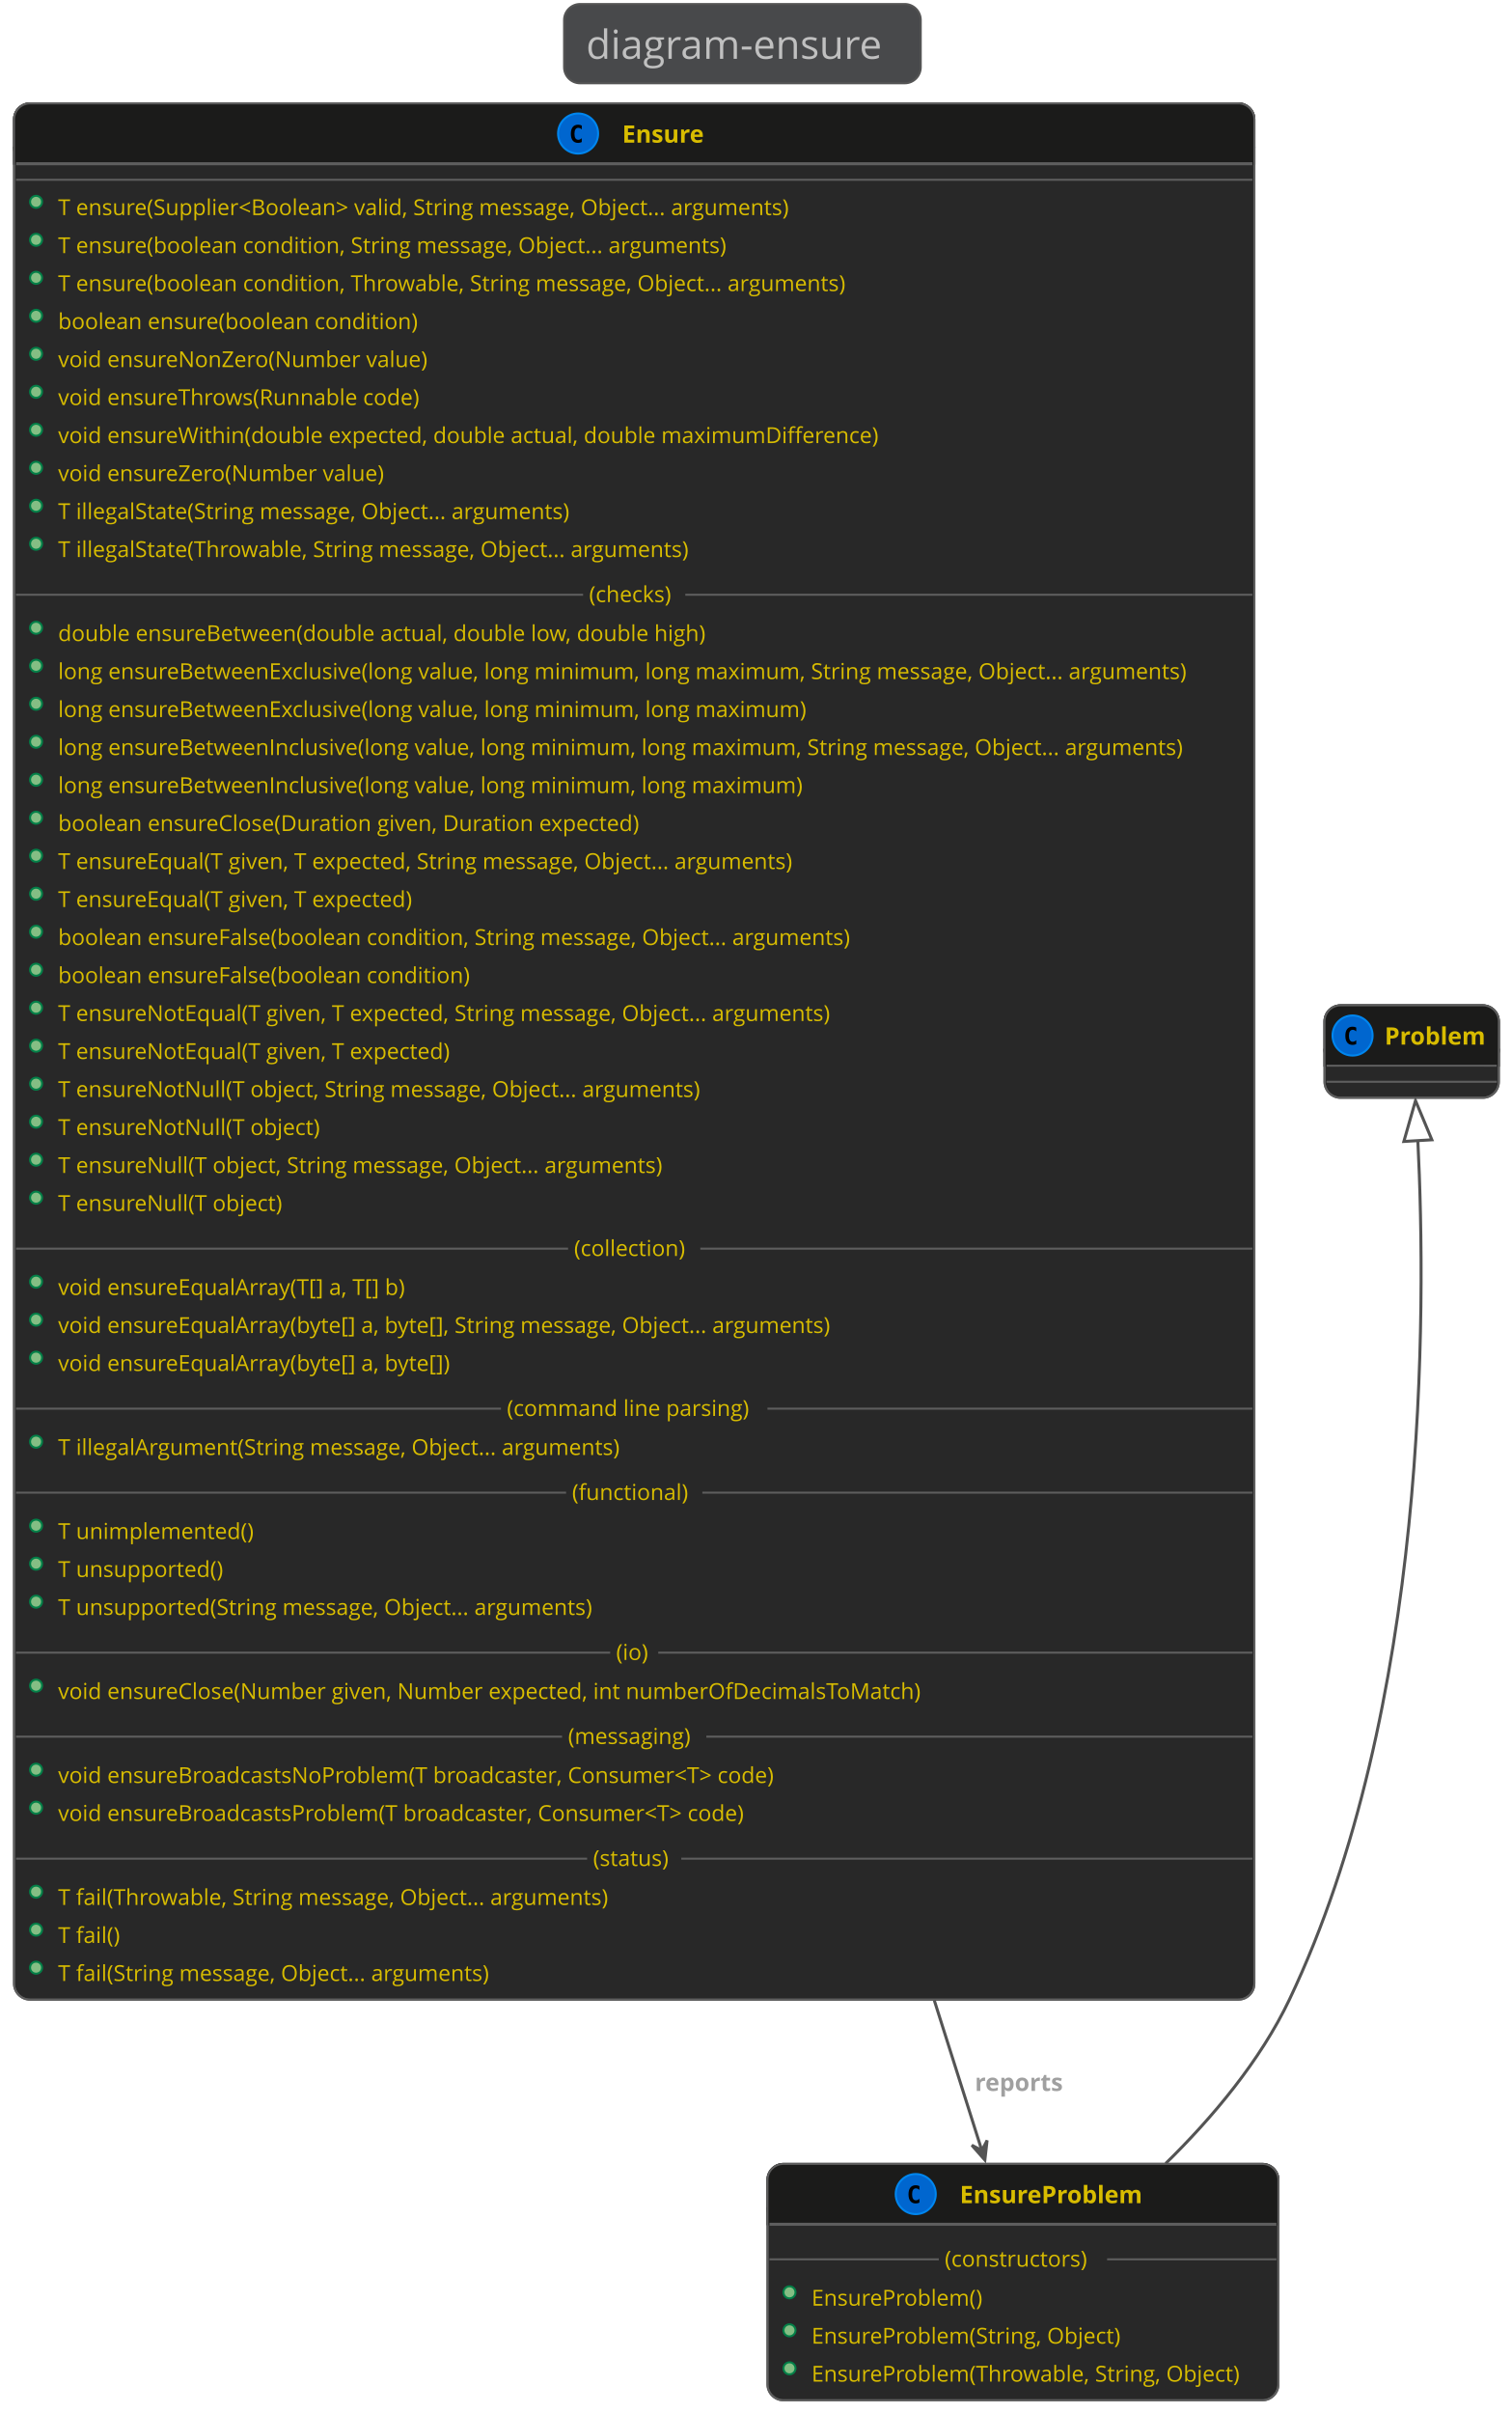
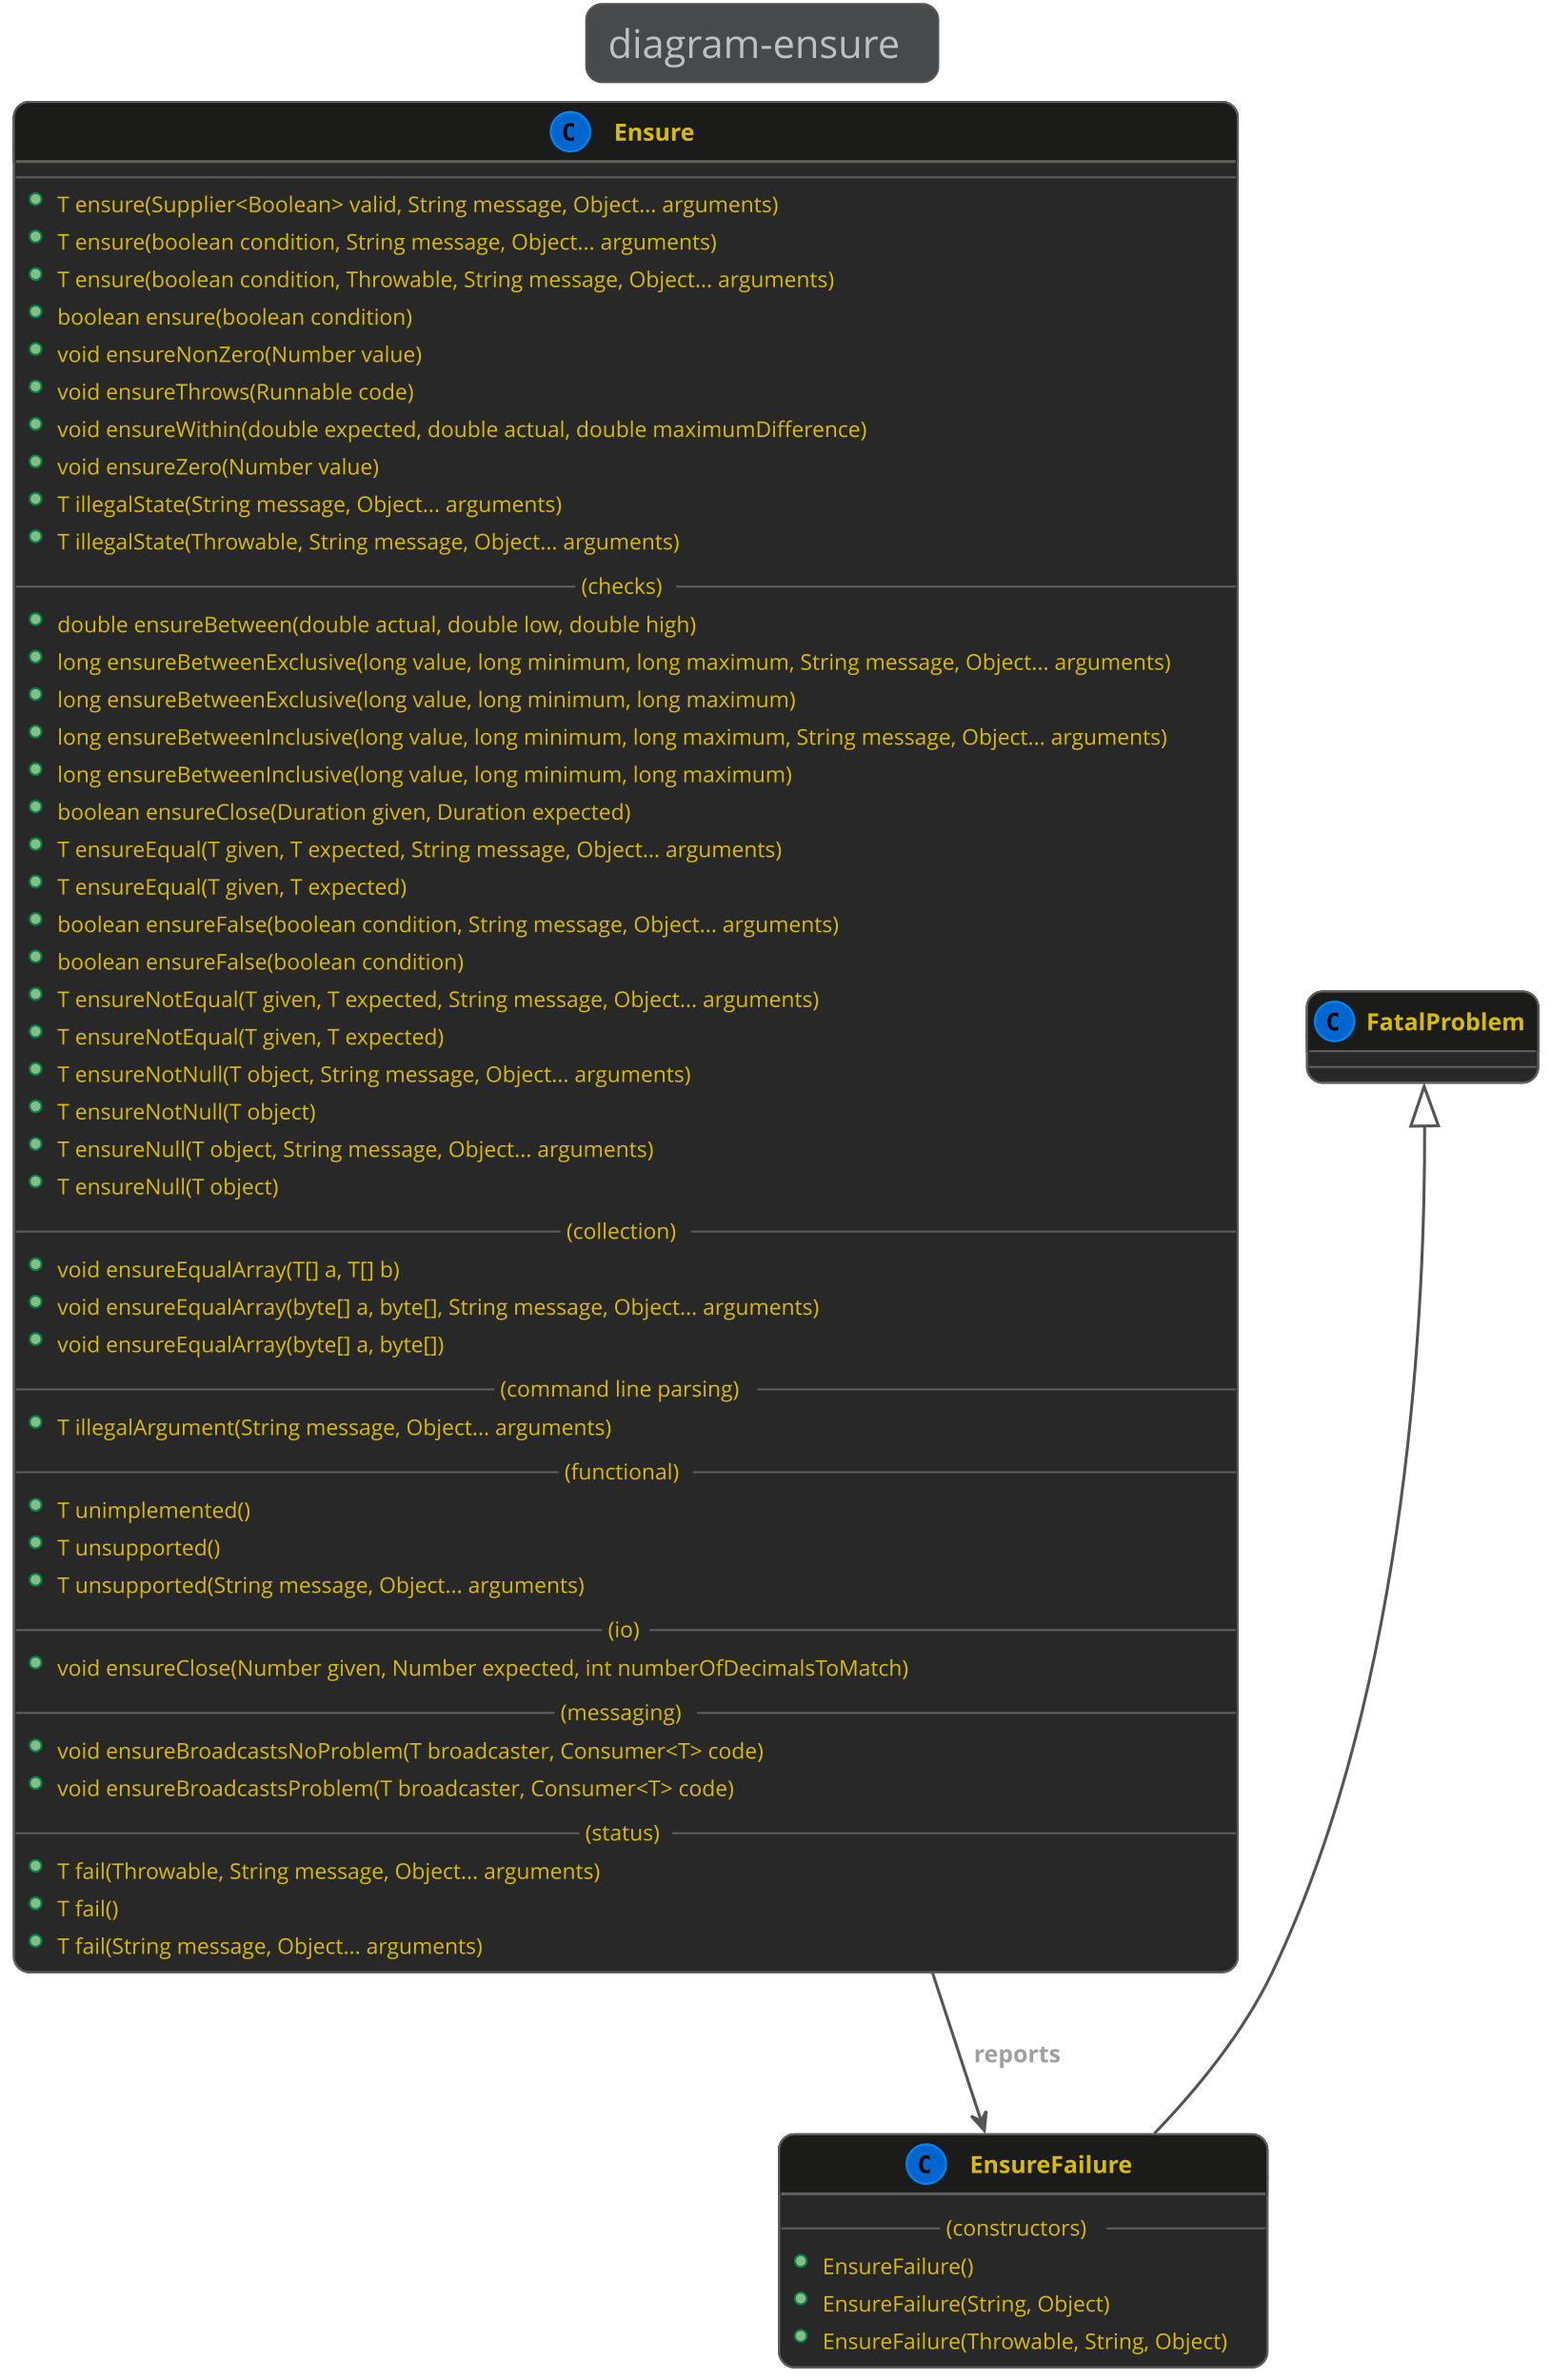
- <svg xmlns="http://www.w3.org/2000/svg" contentScriptType="application/ecmascript" contentStyleType="text/css" height="1254.167px" preserveAspectRatio="none" style="width:786px;height:1254px;background:#333333;" version="1.1" viewBox="0 0 786 1254" width="786.458px" zoomAndPan="magnify">
+ <svg xmlns="http://www.w3.org/2000/svg" contentScriptType="application/ecmascript" contentStyleType="text/css" height="1254.167px" preserveAspectRatio="none" style="width:817px;height:1254px;background:#333333;" version="1.1" viewBox="0 0 817 1254" width="817.708px" zoomAndPan="magnify">
  <defs />
  <g>
-     <rect fill="#48494B" height="41.203" rx="8.333" ry="8.333" style="stroke:#545454;stroke-width:1.042;" width="185.417" x="293.229" y="2.083" />
-     <text fill="#C0C0C0" font-family="Open Sans,Avenir,Nunito,Arial,Helvetica,SansSerif" font-size="20.833" lengthAdjust="spacing" textLength="162.5" x="304.688" y="30.558">diagram-ensure</text>
+     <rect fill="#48494B" height="41.203" rx="8.333" ry="8.333" style="stroke:#545454;stroke-width:1.042;" width="185.417" x="308.854" y="2.083" />
+     <text fill="#C0C0C0" font-family="Open Sans,Avenir,Nunito,Arial,Helvetica,SansSerif" font-size="20.833" lengthAdjust="spacing" textLength="162.5" x="320.312" y="30.558">diagram-ensure</text>
    <rect codeLine="8" fill="#282828" height="985.486" id="Ensure" rx="8.333" ry="8.333" style="stroke:#5E5E5E;stroke-width:1.042;" width="644.792" x="7.292" y="53.703" />
    <rect fill="#1B1B1A" height="31.388" rx="8.333" ry="8.333" style="stroke:#1B1B1A;stroke-width:1.042;" width="644.792" x="7.292" y="53.703" />
    <rect fill="#1B1B1A" height="8.333" style="stroke:#1B1B1A;stroke-width:1.042;" width="644.792" x="7.292" y="76.758" />
    <rect codeLine="8" fill="none" height="985.486" id="Ensure" rx="8.333" ry="8.333" style="stroke:#5E5E5E;stroke-width:1.042;" width="644.792" x="7.292" y="53.703" />
    <ellipse cx="300.521" cy="69.397" fill="#0066CF" rx="10.417" ry="10.417" style="stroke:#0086EF;stroke-width:1.042;" />
    <path d="M302.431,73.822 Q302.004,74.042 301.534,74.152 Q301.064,74.261 300.545,74.261 Q298.702,74.261 297.731,73.047 Q296.761,71.832 296.761,69.537 Q296.761,67.236 297.731,66.022 Q298.702,64.807 300.545,64.807 Q301.064,64.807 301.54,64.917 Q302.016,65.027 302.431,65.247 L302.431,67.249 Q301.967,66.821 301.531,66.623 Q301.095,66.425 300.631,66.425 Q299.642,66.425 299.138,67.209 Q298.635,67.993 298.635,69.537 Q298.635,71.075 299.138,71.86 Q299.642,72.644 300.631,72.644 Q301.095,72.644 301.531,72.446 Q301.967,72.247 302.431,71.82 Z " fill="#000000" />
    <text fill="#D8BC00" font-family="Open Sans,Avenir,Nunito,Arial,Helvetica,SansSerif" font-size="12.5" font-weight="bold" lengthAdjust="spacing" textLength="43.75" x="323.438" y="74.121">Ensure</text>
    <line style="stroke:#5E5E5E;stroke-width:1.562;" x1="8.333" x2="651.042" y1="85.091" y2="85.091" />
    <line style="stroke:#5E5E5E;stroke-width:1.042;" x1="8.333" x2="651.042" y1="93.424" y2="93.424" />
    <ellipse cx="18.75" cy="104.883" fill="#84BE84" rx="3.125" ry="3.125" style="stroke:#038048;stroke-width:1.042;" />
    <text fill="#D8BC00" font-family="Open Sans,Avenir,Nunito,Arial,Helvetica,SansSerif" font-size="11.458" lengthAdjust="spacing" textLength="402.083" x="30.208" y="111.794">T ensure(Supplier&lt;Boolean&gt; valid, String message, Object... arguments)</text>
    <ellipse cx="18.75" cy="124.628" fill="#84BE84" rx="3.125" ry="3.125" style="stroke:#038048;stroke-width:1.042;" />
    <text fill="#D8BC00" font-family="Open Sans,Avenir,Nunito,Arial,Helvetica,SansSerif" font-size="11.458" lengthAdjust="spacing" textLength="365.625" x="30.208" y="131.539">T ensure(boolean condition, String message, Object... arguments)</text>
    <ellipse cx="18.75" cy="144.373" fill="#84BE84" rx="3.125" ry="3.125" style="stroke:#038048;stroke-width:1.042;" />
    <text fill="#D8BC00" font-family="Open Sans,Avenir,Nunito,Arial,Helvetica,SansSerif" font-size="11.458" lengthAdjust="spacing" textLength="430.208" x="30.208" y="151.284">T ensure(boolean condition, Throwable, String message, Object... arguments)</text>
    <ellipse cx="18.75" cy="164.117" fill="#84BE84" rx="3.125" ry="3.125" style="stroke:#038048;stroke-width:1.042;" />
    <text fill="#D8BC00" font-family="Open Sans,Avenir,Nunito,Arial,Helvetica,SansSerif" font-size="11.458" lengthAdjust="spacing" textLength="195.833" x="30.208" y="171.029">boolean ensure(boolean condition)</text>
    <ellipse cx="18.75" cy="183.862" fill="#84BE84" rx="3.125" ry="3.125" style="stroke:#038048;stroke-width:1.042;" />
    <text fill="#D8BC00" font-family="Open Sans,Avenir,Nunito,Arial,Helvetica,SansSerif" font-size="11.458" lengthAdjust="spacing" textLength="200" x="30.208" y="190.774">void ensureNonZero(Number value)</text>
    <ellipse cx="18.75" cy="203.607" fill="#84BE84" rx="3.125" ry="3.125" style="stroke:#038048;stroke-width:1.042;" />
    <text fill="#D8BC00" font-family="Open Sans,Avenir,Nunito,Arial,Helvetica,SansSerif" font-size="11.458" lengthAdjust="spacing" textLength="197.917" x="30.208" y="210.518">void ensureThrows(Runnable code)</text>
    <ellipse cx="18.75" cy="223.352" fill="#84BE84" rx="3.125" ry="3.125" style="stroke:#038048;stroke-width:1.042;" />
    <text fill="#D8BC00" font-family="Open Sans,Avenir,Nunito,Arial,Helvetica,SansSerif" font-size="11.458" lengthAdjust="spacing" textLength="442.708" x="30.208" y="230.263">void ensureWithin(double expected, double actual, double maximumDifference)</text>
    <ellipse cx="18.75" cy="243.097" fill="#84BE84" rx="3.125" ry="3.125" style="stroke:#038048;stroke-width:1.042;" />
    <text fill="#D8BC00" font-family="Open Sans,Avenir,Nunito,Arial,Helvetica,SansSerif" font-size="11.458" lengthAdjust="spacing" textLength="177.083" x="30.208" y="250.008">void ensureZero(Number value)</text>
    <ellipse cx="18.75" cy="262.842" fill="#84BE84" rx="3.125" ry="3.125" style="stroke:#038048;stroke-width:1.042;" />
    <text fill="#D8BC00" font-family="Open Sans,Avenir,Nunito,Arial,Helvetica,SansSerif" font-size="11.458" lengthAdjust="spacing" textLength="279.167" x="30.208" y="269.753">T illegalState(String message, Object... arguments)</text>
    <ellipse cx="18.75" cy="282.587" fill="#84BE84" rx="3.125" ry="3.125" style="stroke:#038048;stroke-width:1.042;" />
    <text fill="#D8BC00" font-family="Open Sans,Avenir,Nunito,Arial,Helvetica,SansSerif" font-size="11.458" lengthAdjust="spacing" textLength="343.75" x="30.208" y="289.498">T illegalState(Throwable, String message, Object... arguments)</text>
    <ellipse cx="18.75" cy="326.243" fill="#84BE84" rx="3.125" ry="3.125" style="stroke:#038048;stroke-width:1.042;" />
    <text fill="#D8BC00" font-family="Open Sans,Avenir,Nunito,Arial,Helvetica,SansSerif" font-size="11.458" lengthAdjust="spacing" textLength="347.917" x="30.208" y="333.154">double ensureBetween(double actual, double low, double high)</text>
    <ellipse cx="18.75" cy="345.988" fill="#84BE84" rx="3.125" ry="3.125" style="stroke:#038048;stroke-width:1.042;" />
    <text fill="#D8BC00" font-family="Open Sans,Avenir,Nunito,Arial,Helvetica,SansSerif" font-size="11.458" lengthAdjust="spacing" textLength="612.5" x="30.208" y="352.899">long ensureBetweenExclusive(long value, long minimum, long maximum, String message, Object... arguments)</text>
    <ellipse cx="18.75" cy="365.733" fill="#84BE84" rx="3.125" ry="3.125" style="stroke:#038048;stroke-width:1.042;" />
    <text fill="#D8BC00" font-family="Open Sans,Avenir,Nunito,Arial,Helvetica,SansSerif" font-size="11.458" lengthAdjust="spacing" textLength="405.208" x="30.208" y="372.644">long ensureBetweenExclusive(long value, long minimum, long maximum)</text>
    <ellipse cx="18.75" cy="385.478" fill="#84BE84" rx="3.125" ry="3.125" style="stroke:#038048;stroke-width:1.042;" />
    <text fill="#D8BC00" font-family="Open Sans,Avenir,Nunito,Arial,Helvetica,SansSerif" font-size="11.458" lengthAdjust="spacing" textLength="609.375" x="30.208" y="392.389">long ensureBetweenInclusive(long value, long minimum, long maximum, String message, Object... arguments)</text>
    <ellipse cx="18.75" cy="405.223" fill="#84BE84" rx="3.125" ry="3.125" style="stroke:#038048;stroke-width:1.042;" />
    <text fill="#D8BC00" font-family="Open Sans,Avenir,Nunito,Arial,Helvetica,SansSerif" font-size="11.458" lengthAdjust="spacing" textLength="402.083" x="30.208" y="412.134">long ensureBetweenInclusive(long value, long minimum, long maximum)</text>
    <ellipse cx="18.75" cy="424.967" fill="#84BE84" rx="3.125" ry="3.125" style="stroke:#038048;stroke-width:1.042;" />
    <text fill="#D8BC00" font-family="Open Sans,Avenir,Nunito,Arial,Helvetica,SansSerif" font-size="11.458" lengthAdjust="spacing" textLength="317.708" x="30.208" y="431.879">boolean ensureClose(Duration given, Duration expected)</text>
    <ellipse cx="18.75" cy="444.712" fill="#84BE84" rx="3.125" ry="3.125" style="stroke:#038048;stroke-width:1.042;" />
    <text fill="#D8BC00" font-family="Open Sans,Avenir,Nunito,Arial,Helvetica,SansSerif" font-size="11.458" lengthAdjust="spacing" textLength="403.125" x="30.208" y="451.623">T ensureEqual(T given, T expected, String message, Object... arguments)</text>
    <ellipse cx="18.75" cy="464.457" fill="#84BE84" rx="3.125" ry="3.125" style="stroke:#038048;stroke-width:1.042;" />
    <text fill="#D8BC00" font-family="Open Sans,Avenir,Nunito,Arial,Helvetica,SansSerif" font-size="11.458" lengthAdjust="spacing" textLength="195.833" x="30.208" y="471.368">T ensureEqual(T given, T expected)</text>
    <ellipse cx="18.75" cy="484.202" fill="#84BE84" rx="3.125" ry="3.125" style="stroke:#038048;stroke-width:1.042;" />
    <text fill="#D8BC00" font-family="Open Sans,Avenir,Nunito,Arial,Helvetica,SansSerif" font-size="11.458" lengthAdjust="spacing" textLength="431.25" x="30.208" y="491.113">boolean ensureFalse(boolean condition, String message, Object... arguments)</text>
    <ellipse cx="18.75" cy="503.947" fill="#84BE84" rx="3.125" ry="3.125" style="stroke:#038048;stroke-width:1.042;" />
    <text fill="#D8BC00" font-family="Open Sans,Avenir,Nunito,Arial,Helvetica,SansSerif" font-size="11.458" lengthAdjust="spacing" textLength="223.958" x="30.208" y="510.858">boolean ensureFalse(boolean condition)</text>
    <ellipse cx="18.75" cy="523.692" fill="#84BE84" rx="3.125" ry="3.125" style="stroke:#038048;stroke-width:1.042;" />
    <text fill="#D8BC00" font-family="Open Sans,Avenir,Nunito,Arial,Helvetica,SansSerif" font-size="11.458" lengthAdjust="spacing" textLength="422.917" x="30.208" y="530.603">T ensureNotEqual(T given, T expected, String message, Object... arguments)</text>
    <ellipse cx="18.75" cy="543.437" fill="#84BE84" rx="3.125" ry="3.125" style="stroke:#038048;stroke-width:1.042;" />
    <text fill="#D8BC00" font-family="Open Sans,Avenir,Nunito,Arial,Helvetica,SansSerif" font-size="11.458" lengthAdjust="spacing" textLength="215.625" x="30.208" y="550.348">T ensureNotEqual(T given, T expected)</text>
    <ellipse cx="18.75" cy="563.182" fill="#84BE84" rx="3.125" ry="3.125" style="stroke:#038048;stroke-width:1.042;" />
    <text fill="#D8BC00" font-family="Open Sans,Avenir,Nunito,Arial,Helvetica,SansSerif" font-size="11.458" lengthAdjust="spacing" textLength="351.042" x="30.208" y="570.093">T ensureNotNull(T object, String message, Object... arguments)</text>
    <ellipse cx="18.75" cy="582.926" fill="#84BE84" rx="3.125" ry="3.125" style="stroke:#038048;stroke-width:1.042;" />
    <text fill="#D8BC00" font-family="Open Sans,Avenir,Nunito,Arial,Helvetica,SansSerif" font-size="11.458" lengthAdjust="spacing" textLength="143.75" x="30.208" y="589.838">T ensureNotNull(T object)</text>
    <ellipse cx="18.75" cy="602.671" fill="#84BE84" rx="3.125" ry="3.125" style="stroke:#038048;stroke-width:1.042;" />
    <text fill="#D8BC00" font-family="Open Sans,Avenir,Nunito,Arial,Helvetica,SansSerif" font-size="11.458" lengthAdjust="spacing" textLength="331.25" x="30.208" y="609.582">T ensureNull(T object, String message, Object... arguments)</text>
    <ellipse cx="18.75" cy="622.416" fill="#84BE84" rx="3.125" ry="3.125" style="stroke:#038048;stroke-width:1.042;" />
    <text fill="#D8BC00" font-family="Open Sans,Avenir,Nunito,Arial,Helvetica,SansSerif" font-size="11.458" lengthAdjust="spacing" textLength="123.958" x="30.208" y="629.327">T ensureNull(T object)</text>
    <line style="stroke:#5E5E5E;stroke-width:1.042;" x1="8.333" x2="303.125" y1="309.079" y2="309.079" />
    <text fill="#D8BC00" font-family="Open Sans,Avenir,Nunito,Arial,Helvetica,SansSerif" font-size="11.458" lengthAdjust="spacing" textLength="46.875" x="306.25" y="312.889">(checks)</text>
    <line style="stroke:#5E5E5E;stroke-width:1.042;" x1="356.25" x2="651.042" y1="309.079" y2="309.079" />
    <ellipse cx="18.75" cy="666.073" fill="#84BE84" rx="3.125" ry="3.125" style="stroke:#038048;stroke-width:1.042;" />
    <text fill="#D8BC00" font-family="Open Sans,Avenir,Nunito,Arial,Helvetica,SansSerif" font-size="11.458" lengthAdjust="spacing" textLength="192.708" x="30.208" y="672.984">void ensureEqualArray(T[] a, T[] b)</text>
    <ellipse cx="18.75" cy="685.817" fill="#84BE84" rx="3.125" ry="3.125" style="stroke:#038048;stroke-width:1.042;" />
    <text fill="#D8BC00" font-family="Open Sans,Avenir,Nunito,Arial,Helvetica,SansSerif" font-size="11.458" lengthAdjust="spacing" textLength="422.917" x="30.208" y="692.729">void ensureEqualArray(byte[] a, byte[], String message, Object... arguments)</text>
    <ellipse cx="18.75" cy="705.562" fill="#84BE84" rx="3.125" ry="3.125" style="stroke:#038048;stroke-width:1.042;" />
    <text fill="#D8BC00" font-family="Open Sans,Avenir,Nunito,Arial,Helvetica,SansSerif" font-size="11.458" lengthAdjust="spacing" textLength="215.625" x="30.208" y="712.474">void ensureEqualArray(byte[] a, byte[])</text>
    <line style="stroke:#5E5E5E;stroke-width:1.042;" x1="8.333" x2="295.312" y1="648.909" y2="648.909" />
    <text fill="#D8BC00" font-family="Open Sans,Avenir,Nunito,Arial,Helvetica,SansSerif" font-size="11.458" lengthAdjust="spacing" textLength="62.5" x="298.438" y="652.718">(collection)</text>
    <line style="stroke:#5E5E5E;stroke-width:1.042;" x1="364.062" x2="651.042" y1="648.909" y2="648.909" />
    <ellipse cx="18.75" cy="749.219" fill="#84BE84" rx="3.125" ry="3.125" style="stroke:#038048;stroke-width:1.042;" />
    <text fill="#D8BC00" font-family="Open Sans,Avenir,Nunito,Arial,Helvetica,SansSerif" font-size="11.458" lengthAdjust="spacing" textLength="308.333" x="30.208" y="756.13">T illegalArgument(String message, Object... arguments)</text>
    <line style="stroke:#5E5E5E;stroke-width:1.042;" x1="8.333" x2="260.417" y1="732.055" y2="732.055" />
    <text fill="#D8BC00" font-family="Open Sans,Avenir,Nunito,Arial,Helvetica,SansSerif" font-size="11.458" lengthAdjust="spacing" textLength="132.292" x="263.542" y="735.864">(command line parsing)</text>
    <line style="stroke:#5E5E5E;stroke-width:1.042;" x1="398.958" x2="651.042" y1="732.055" y2="732.055" />
    <ellipse cx="18.75" cy="792.875" fill="#84BE84" rx="3.125" ry="3.125" style="stroke:#038048;stroke-width:1.042;" />
    <text fill="#D8BC00" font-family="Open Sans,Avenir,Nunito,Arial,Helvetica,SansSerif" font-size="11.458" lengthAdjust="spacing" textLength="105.208" x="30.208" y="799.786">T unimplemented()</text>
    <ellipse cx="18.75" cy="812.62" fill="#84BE84" rx="3.125" ry="3.125" style="stroke:#038048;stroke-width:1.042;" />
    <text fill="#D8BC00" font-family="Open Sans,Avenir,Nunito,Arial,Helvetica,SansSerif" font-size="11.458" lengthAdjust="spacing" textLength="91.667" x="30.208" y="819.531">T unsupported()</text>
    <ellipse cx="18.75" cy="832.365" fill="#84BE84" rx="3.125" ry="3.125" style="stroke:#038048;stroke-width:1.042;" />
    <text fill="#D8BC00" font-family="Open Sans,Avenir,Nunito,Arial,Helvetica,SansSerif" font-size="11.458" lengthAdjust="spacing" textLength="292.708" x="30.208" y="839.276">T unsupported(String message, Object... arguments)</text>
    <line style="stroke:#5E5E5E;stroke-width:1.042;" x1="8.333" x2="294.271" y1="775.711" y2="775.711" />
    <text fill="#D8BC00" font-family="Open Sans,Avenir,Nunito,Arial,Helvetica,SansSerif" font-size="11.458" lengthAdjust="spacing" textLength="64.583" x="297.396" y="779.521">(functional)</text>
    <line style="stroke:#5E5E5E;stroke-width:1.042;" x1="365.104" x2="651.042" y1="775.711" y2="775.711" />
    <ellipse cx="18.75" cy="876.021" fill="#84BE84" rx="3.125" ry="3.125" style="stroke:#038048;stroke-width:1.042;" />
    <text fill="#D8BC00" font-family="Open Sans,Avenir,Nunito,Arial,Helvetica,SansSerif" font-size="11.458" lengthAdjust="spacing" textLength="467.708" x="30.208" y="882.933">void ensureClose(Number given, Number expected, int numberOfDecimalsToMatch)</text>
    <line style="stroke:#5E5E5E;stroke-width:1.042;" x1="8.333" x2="317.188" y1="858.857" y2="858.857" />
    <text fill="#D8BC00" font-family="Open Sans,Avenir,Nunito,Arial,Helvetica,SansSerif" font-size="11.458" lengthAdjust="spacing" textLength="18.75" x="320.312" y="862.667">(io)</text>
    <line style="stroke:#5E5E5E;stroke-width:1.042;" x1="342.188" x2="651.042" y1="858.857" y2="858.857" />
    <ellipse cx="18.75" cy="919.678" fill="#84BE84" rx="3.125" ry="3.125" style="stroke:#038048;stroke-width:1.042;" />
    <text fill="#D8BC00" font-family="Open Sans,Avenir,Nunito,Arial,Helvetica,SansSerif" font-size="11.458" lengthAdjust="spacing" textLength="395.833" x="30.208" y="926.589">void ensureBroadcastsNoProblem(T broadcaster, Consumer&lt;T&gt; code)</text>
    <ellipse cx="18.75" cy="939.423" fill="#84BE84" rx="3.125" ry="3.125" style="stroke:#038048;stroke-width:1.042;" />
    <text fill="#D8BC00" font-family="Open Sans,Avenir,Nunito,Arial,Helvetica,SansSerif" font-size="11.458" lengthAdjust="spacing" textLength="380.208" x="30.208" y="946.334">void ensureBroadcastsProblem(T broadcaster, Consumer&lt;T&gt; code)</text>
    <line style="stroke:#5E5E5E;stroke-width:1.042;" x1="8.333" x2="292.188" y1="902.514" y2="902.514" />
    <text fill="#D8BC00" font-family="Open Sans,Avenir,Nunito,Arial,Helvetica,SansSerif" font-size="11.458" lengthAdjust="spacing" textLength="68.75" x="295.312" y="906.323">(messaging)</text>
    <line style="stroke:#5E5E5E;stroke-width:1.042;" x1="367.188" x2="651.042" y1="902.514" y2="902.514" />
    <ellipse cx="18.75" cy="983.079" fill="#84BE84" rx="3.125" ry="3.125" style="stroke:#038048;stroke-width:1.042;" />
    <text fill="#D8BC00" font-family="Open Sans,Avenir,Nunito,Arial,Helvetica,SansSerif" font-size="11.458" lengthAdjust="spacing" textLength="301.042" x="30.208" y="989.99">T fail(Throwable, String message, Object... arguments)</text>
    <ellipse cx="18.75" cy="1002.824" fill="#84BE84" rx="3.125" ry="3.125" style="stroke:#038048;stroke-width:1.042;" />
    <text fill="#D8BC00" font-family="Open Sans,Avenir,Nunito,Arial,Helvetica,SansSerif" font-size="11.458" lengthAdjust="spacing" textLength="35.417" x="30.208" y="1009.735">T fail()</text>
    <ellipse cx="18.75" cy="1022.569" fill="#84BE84" rx="3.125" ry="3.125" style="stroke:#038048;stroke-width:1.042;" />
    <text fill="#D8BC00" font-family="Open Sans,Avenir,Nunito,Arial,Helvetica,SansSerif" font-size="11.458" lengthAdjust="spacing" textLength="236.458" x="30.208" y="1029.48">T fail(String message, Object... arguments)</text>
    <line style="stroke:#5E5E5E;stroke-width:1.042;" x1="8.333" x2="305.208" y1="965.915" y2="965.915" />
    <text fill="#D8BC00" font-family="Open Sans,Avenir,Nunito,Arial,Helvetica,SansSerif" font-size="11.458" lengthAdjust="spacing" textLength="42.708" x="308.333" y="969.725">(status)</text>
    <line style="stroke:#5E5E5E;stroke-width:1.042;" x1="354.167" x2="651.042" y1="965.915" y2="965.915" />
-     <rect codeLine="60" fill="#282828" height="122.868" id="EnsureProblem" rx="8.333" ry="8.333" style="stroke:#5E5E5E;stroke-width:1.042;" width="265.625" x="398.958" y="1124.536" />
-     <rect fill="#1B1B1A" height="31.388" rx="8.333" ry="8.333" style="stroke:#1B1B1A;stroke-width:1.042;" width="265.625" x="398.958" y="1124.536" />
-     <rect fill="#1B1B1A" height="8.333" style="stroke:#1B1B1A;stroke-width:1.042;" width="265.625" x="398.958" y="1147.591" />
-     <rect codeLine="60" fill="none" height="122.868" id="EnsureProblem" rx="8.333" ry="8.333" style="stroke:#5E5E5E;stroke-width:1.042;" width="265.625" x="398.958" y="1124.536" />
-     <ellipse cx="476.042" cy="1140.23" fill="#0066CF" rx="10.417" ry="10.417" style="stroke:#0086EF;stroke-width:1.042;" />
-     <path d="M477.952,1144.655 Q477.525,1144.875 477.055,1144.985 Q476.585,1145.095 476.066,1145.095 Q474.223,1145.095 473.252,1143.88 Q472.282,1142.666 472.282,1140.371 Q472.282,1138.07 473.252,1136.855 Q474.223,1135.64 476.066,1135.64 Q476.585,1135.64 477.061,1135.75 Q477.537,1135.86 477.952,1136.08 L477.952,1138.082 Q477.488,1137.655 477.052,1137.456 Q476.615,1137.258 476.151,1137.258 Q475.163,1137.258 474.659,1138.042 Q474.156,1138.826 474.156,1140.371 Q474.156,1141.909 474.659,1142.693 Q475.163,1143.477 476.151,1143.477 Q476.615,1143.477 477.052,1143.279 Q477.488,1143.081 477.952,1142.653 Z " fill="#000000" />
-     <text fill="#D8BC00" font-family="Open Sans,Avenir,Nunito,Arial,Helvetica,SansSerif" font-size="12.5" font-weight="bold" lengthAdjust="spacing" textLength="96.875" x="498.958" y="1144.954">EnsureProblem</text>
-     <line style="stroke:#5E5E5E;stroke-width:1.562;" x1="400" x2="663.542" y1="1155.925" y2="1155.925" />
-     <ellipse cx="410.417" cy="1191.294" fill="#84BE84" rx="3.125" ry="3.125" style="stroke:#038048;stroke-width:1.042;" />
-     <text fill="#D8BC00" font-family="Open Sans,Avenir,Nunito,Arial,Helvetica,SansSerif" font-size="11.458" lengthAdjust="spacing" textLength="92.708" x="421.875" y="1198.206">EnsureProblem()</text>
-     <ellipse cx="410.417" cy="1211.039" fill="#84BE84" rx="3.125" ry="3.125" style="stroke:#038048;stroke-width:1.042;" />
-     <text fill="#D8BC00" font-family="Open Sans,Avenir,Nunito,Arial,Helvetica,SansSerif" font-size="11.458" lengthAdjust="spacing" textLength="168.75" x="421.875" y="1217.95">EnsureProblem(String, Object)</text>
-     <ellipse cx="410.417" cy="1230.784" fill="#84BE84" rx="3.125" ry="3.125" style="stroke:#038048;stroke-width:1.042;" />
-     <text fill="#D8BC00" font-family="Open Sans,Avenir,Nunito,Arial,Helvetica,SansSerif" font-size="11.458" lengthAdjust="spacing" textLength="233.333" x="421.875" y="1237.695">EnsureProblem(Throwable, String, Object)</text>
-     <line style="stroke:#5E5E5E;stroke-width:1.042;" x1="400" x2="488.021" y1="1174.13" y2="1174.13" />
-     <text fill="#D8BC00" font-family="Open Sans,Avenir,Nunito,Arial,Helvetica,SansSerif" font-size="11.458" lengthAdjust="spacing" textLength="81.25" x="491.146" y="1177.94">(constructors)</text>
-     <line style="stroke:#5E5E5E;stroke-width:1.042;" x1="575.521" x2="663.542" y1="1174.13" y2="1174.13" />
-     <rect fill="#282828" height="48.055" id="Problem" rx="8.333" ry="8.333" style="stroke:#5E5E5E;stroke-width:1.042;" width="90.625" x="688.542" y="522.453" />
-     <rect fill="#1B1B1A" height="31.388" rx="8.333" ry="8.333" style="stroke:#1B1B1A;stroke-width:1.042;" width="90.625" x="688.542" y="522.453" />
-     <rect fill="#1B1B1A" height="8.333" style="stroke:#1B1B1A;stroke-width:1.042;" width="90.625" x="688.542" y="545.508" />
-     <rect fill="none" height="48.055" id="Problem" rx="8.333" ry="8.333" style="stroke:#5E5E5E;stroke-width:1.042;" width="90.625" x="688.542" y="522.453" />
+     <rect codeLine="60" fill="#282828" height="122.868" id="EnsureFailure" rx="8.333" ry="8.333" style="stroke:#5E5E5E;stroke-width:1.042;" width="257.292" x="410.417" y="1124.536" />
+     <rect fill="#1B1B1A" height="31.388" rx="8.333" ry="8.333" style="stroke:#1B1B1A;stroke-width:1.042;" width="257.292" x="410.417" y="1124.536" />
+     <rect fill="#1B1B1A" height="8.333" style="stroke:#1B1B1A;stroke-width:1.042;" width="257.292" x="410.417" y="1147.591" />
+     <rect codeLine="60" fill="none" height="122.868" id="EnsureFailure" rx="8.333" ry="8.333" style="stroke:#5E5E5E;stroke-width:1.042;" width="257.292" x="410.417" y="1124.536" />
+     <ellipse cx="488.021" cy="1140.23" fill="#0066CF" rx="10.417" ry="10.417" style="stroke:#0086EF;stroke-width:1.042;" />
+     <path d="M489.931,1144.655 Q489.504,1144.875 489.034,1144.985 Q488.564,1145.095 488.045,1145.095 Q486.202,1145.095 485.231,1143.88 Q484.261,1142.666 484.261,1140.371 Q484.261,1138.07 485.231,1136.855 Q486.202,1135.64 488.045,1135.64 Q488.564,1135.64 489.04,1135.75 Q489.516,1135.86 489.931,1136.08 L489.931,1138.082 Q489.467,1137.655 489.031,1137.456 Q488.595,1137.258 488.131,1137.258 Q487.142,1137.258 486.638,1138.042 Q486.135,1138.826 486.135,1140.371 Q486.135,1141.909 486.638,1142.693 Q487.142,1143.477 488.131,1143.477 Q488.595,1143.477 489.031,1143.279 Q489.467,1143.081 489.931,1142.653 Z " fill="#000000" />
+     <text fill="#D8BC00" font-family="Open Sans,Avenir,Nunito,Arial,Helvetica,SansSerif" font-size="12.5" font-weight="bold" lengthAdjust="spacing" textLength="87.5" x="510.938" y="1144.954">EnsureFailure</text>
+     <line style="stroke:#5E5E5E;stroke-width:1.562;" x1="411.458" x2="666.667" y1="1155.925" y2="1155.925" />
+     <ellipse cx="421.875" cy="1191.294" fill="#84BE84" rx="3.125" ry="3.125" style="stroke:#038048;stroke-width:1.042;" />
+     <text fill="#D8BC00" font-family="Open Sans,Avenir,Nunito,Arial,Helvetica,SansSerif" font-size="11.458" lengthAdjust="spacing" textLength="84.375" x="433.333" y="1198.206">EnsureFailure()</text>
+     <ellipse cx="421.875" cy="1211.039" fill="#84BE84" rx="3.125" ry="3.125" style="stroke:#038048;stroke-width:1.042;" />
+     <text fill="#D8BC00" font-family="Open Sans,Avenir,Nunito,Arial,Helvetica,SansSerif" font-size="11.458" lengthAdjust="spacing" textLength="160.417" x="433.333" y="1217.95">EnsureFailure(String, Object)</text>
+     <ellipse cx="421.875" cy="1230.784" fill="#84BE84" rx="3.125" ry="3.125" style="stroke:#038048;stroke-width:1.042;" />
+     <text fill="#D8BC00" font-family="Open Sans,Avenir,Nunito,Arial,Helvetica,SansSerif" font-size="11.458" lengthAdjust="spacing" textLength="225" x="433.333" y="1237.695">EnsureFailure(Throwable, String, Object)</text>
+     <line style="stroke:#5E5E5E;stroke-width:1.042;" x1="411.458" x2="495.312" y1="1174.13" y2="1174.13" />
+     <text fill="#D8BC00" font-family="Open Sans,Avenir,Nunito,Arial,Helvetica,SansSerif" font-size="11.458" lengthAdjust="spacing" textLength="81.25" x="498.438" y="1177.94">(constructors)</text>
+     <line style="stroke:#5E5E5E;stroke-width:1.042;" x1="582.812" x2="666.667" y1="1174.13" y2="1174.13" />
+     <rect fill="#282828" height="48.055" id="FatalProblem" rx="8.333" ry="8.333" style="stroke:#5E5E5E;stroke-width:1.042;" width="121.875" x="688.542" y="522.453" />
+     <rect fill="#1B1B1A" height="31.388" rx="8.333" ry="8.333" style="stroke:#1B1B1A;stroke-width:1.042;" width="121.875" x="688.542" y="522.453" />
+     <rect fill="#1B1B1A" height="8.333" style="stroke:#1B1B1A;stroke-width:1.042;" width="121.875" x="688.542" y="545.508" />
+     <rect fill="none" height="48.055" id="FatalProblem" rx="8.333" ry="8.333" style="stroke:#5E5E5E;stroke-width:1.042;" width="121.875" x="688.542" y="522.453" />
    <ellipse cx="703.125" cy="538.147" fill="#0066CF" rx="10.417" ry="10.417" style="stroke:#0086EF;stroke-width:1.042;" />
    <path d="M705.035,542.572 Q704.608,542.792 704.138,542.902 Q703.668,543.011 703.149,543.011 Q701.306,543.011 700.336,541.797 Q699.365,540.582 699.365,538.287 Q699.365,535.986 700.336,534.772 Q701.306,533.557 703.149,533.557 Q703.668,533.557 704.144,533.667 Q704.62,533.777 705.035,533.997 L705.035,535.999 Q704.572,535.571 704.135,535.373 Q703.699,535.175 703.235,535.175 Q702.246,535.175 701.743,535.959 Q701.239,536.743 701.239,538.287 Q701.239,539.825 701.743,540.61 Q702.246,541.394 703.235,541.394 Q703.699,541.394 704.135,541.196 Q704.572,540.997 705.035,540.57 Z " fill="#000000" />
-     <text fill="#D8BC00" font-family="Open Sans,Avenir,Nunito,Arial,Helvetica,SansSerif" font-size="12.5" font-weight="bold" lengthAdjust="spacing" textLength="53.125" x="719.792" y="542.871">Problem</text>
-     <line style="stroke:#5E5E5E;stroke-width:1.042;" x1="689.583" x2="778.125" y1="553.841" y2="553.841" />
-     <line style="stroke:#5E5E5E;stroke-width:1.042;" x1="689.583" x2="778.125" y1="562.174" y2="562.174" />
-     <path codeLine="7" d="M485.667,1039.495 C494.979,1068.89 503.406,1095.463 510.417,1117.599 " fill="none" id="Ensure-to-EnsureProblem" style="stroke:#545454;stroke-width:1.562;" />
-     <polygon fill="#545454" points="511.979,1122.526,513.143,1112.333,510.417,1117.557,505.193,1114.832,511.979,1122.526" style="stroke:#545454;stroke-width:1.562;" />
-     <text fill="#A0A0A0" font-family="Open Sans,Avenir,Nunito,Arial,Helvetica,SansSerif" font-size="12.5" font-weight="bold" lengthAdjust="spacing" textLength="46.875" x="506.771" y="1086.621">reports</text>
-     <path codeLine="59" d="M737.052,592.505 C741.552,682.265 742.312,887.807 670.312,1039.12 C655.156,1070.974 630.396,1100.39 605.969,1124.338 " fill="none" id="Problem-backto-EnsureProblem" style="stroke:#545454;stroke-width:1.562;" />
-     <polygon fill="none" points="729.792,593.203,735.844,571.974,744.354,592.338,729.792,593.203" style="stroke:#545454;stroke-width:1.562;" />
+     <text fill="#D8BC00" font-family="Open Sans,Avenir,Nunito,Arial,Helvetica,SansSerif" font-size="12.5" font-weight="bold" lengthAdjust="spacing" textLength="84.375" x="719.792" y="542.871">FatalProblem</text>
+     <line style="stroke:#5E5E5E;stroke-width:1.042;" x1="689.583" x2="809.375" y1="553.841" y2="553.841" />
+     <line style="stroke:#5E5E5E;stroke-width:1.042;" x1="689.583" x2="809.375" y1="562.174" y2="562.174" />
+     <path codeLine="7" d="M491.292,1039.495 C500.948,1068.89 509.667,1095.463 516.938,1117.599 " fill="none" id="Ensure-to-EnsureFailure" style="stroke:#545454;stroke-width:1.562;" />
+     <polygon fill="#545454" points="518.562,1122.536,519.597,1112.329,516.938,1117.588,511.679,1114.929,518.562,1122.536" style="stroke:#545454;stroke-width:1.562;" />
+     <text fill="#A0A0A0" font-family="Open Sans,Avenir,Nunito,Arial,Helvetica,SansSerif" font-size="12.5" font-weight="bold" lengthAdjust="spacing" textLength="46.875" x="513.021" y="1086.621">reports</text>
+     <path codeLine="59" d="M750.531,593.047 C750.854,682.974 742.792,887.63 670.312,1039.12 C655.323,1070.463 631.438,1099.974 608.125,1124.151 " fill="none" id="FatalProblem-backto-EnsureFailure" style="stroke:#545454;stroke-width:1.562;" />
+     <polygon fill="none" points="743.25,593.359,750.281,572.442,757.823,593.182,743.25,593.359" style="stroke:#545454;stroke-width:1.562;" />
  </g>
</svg>
